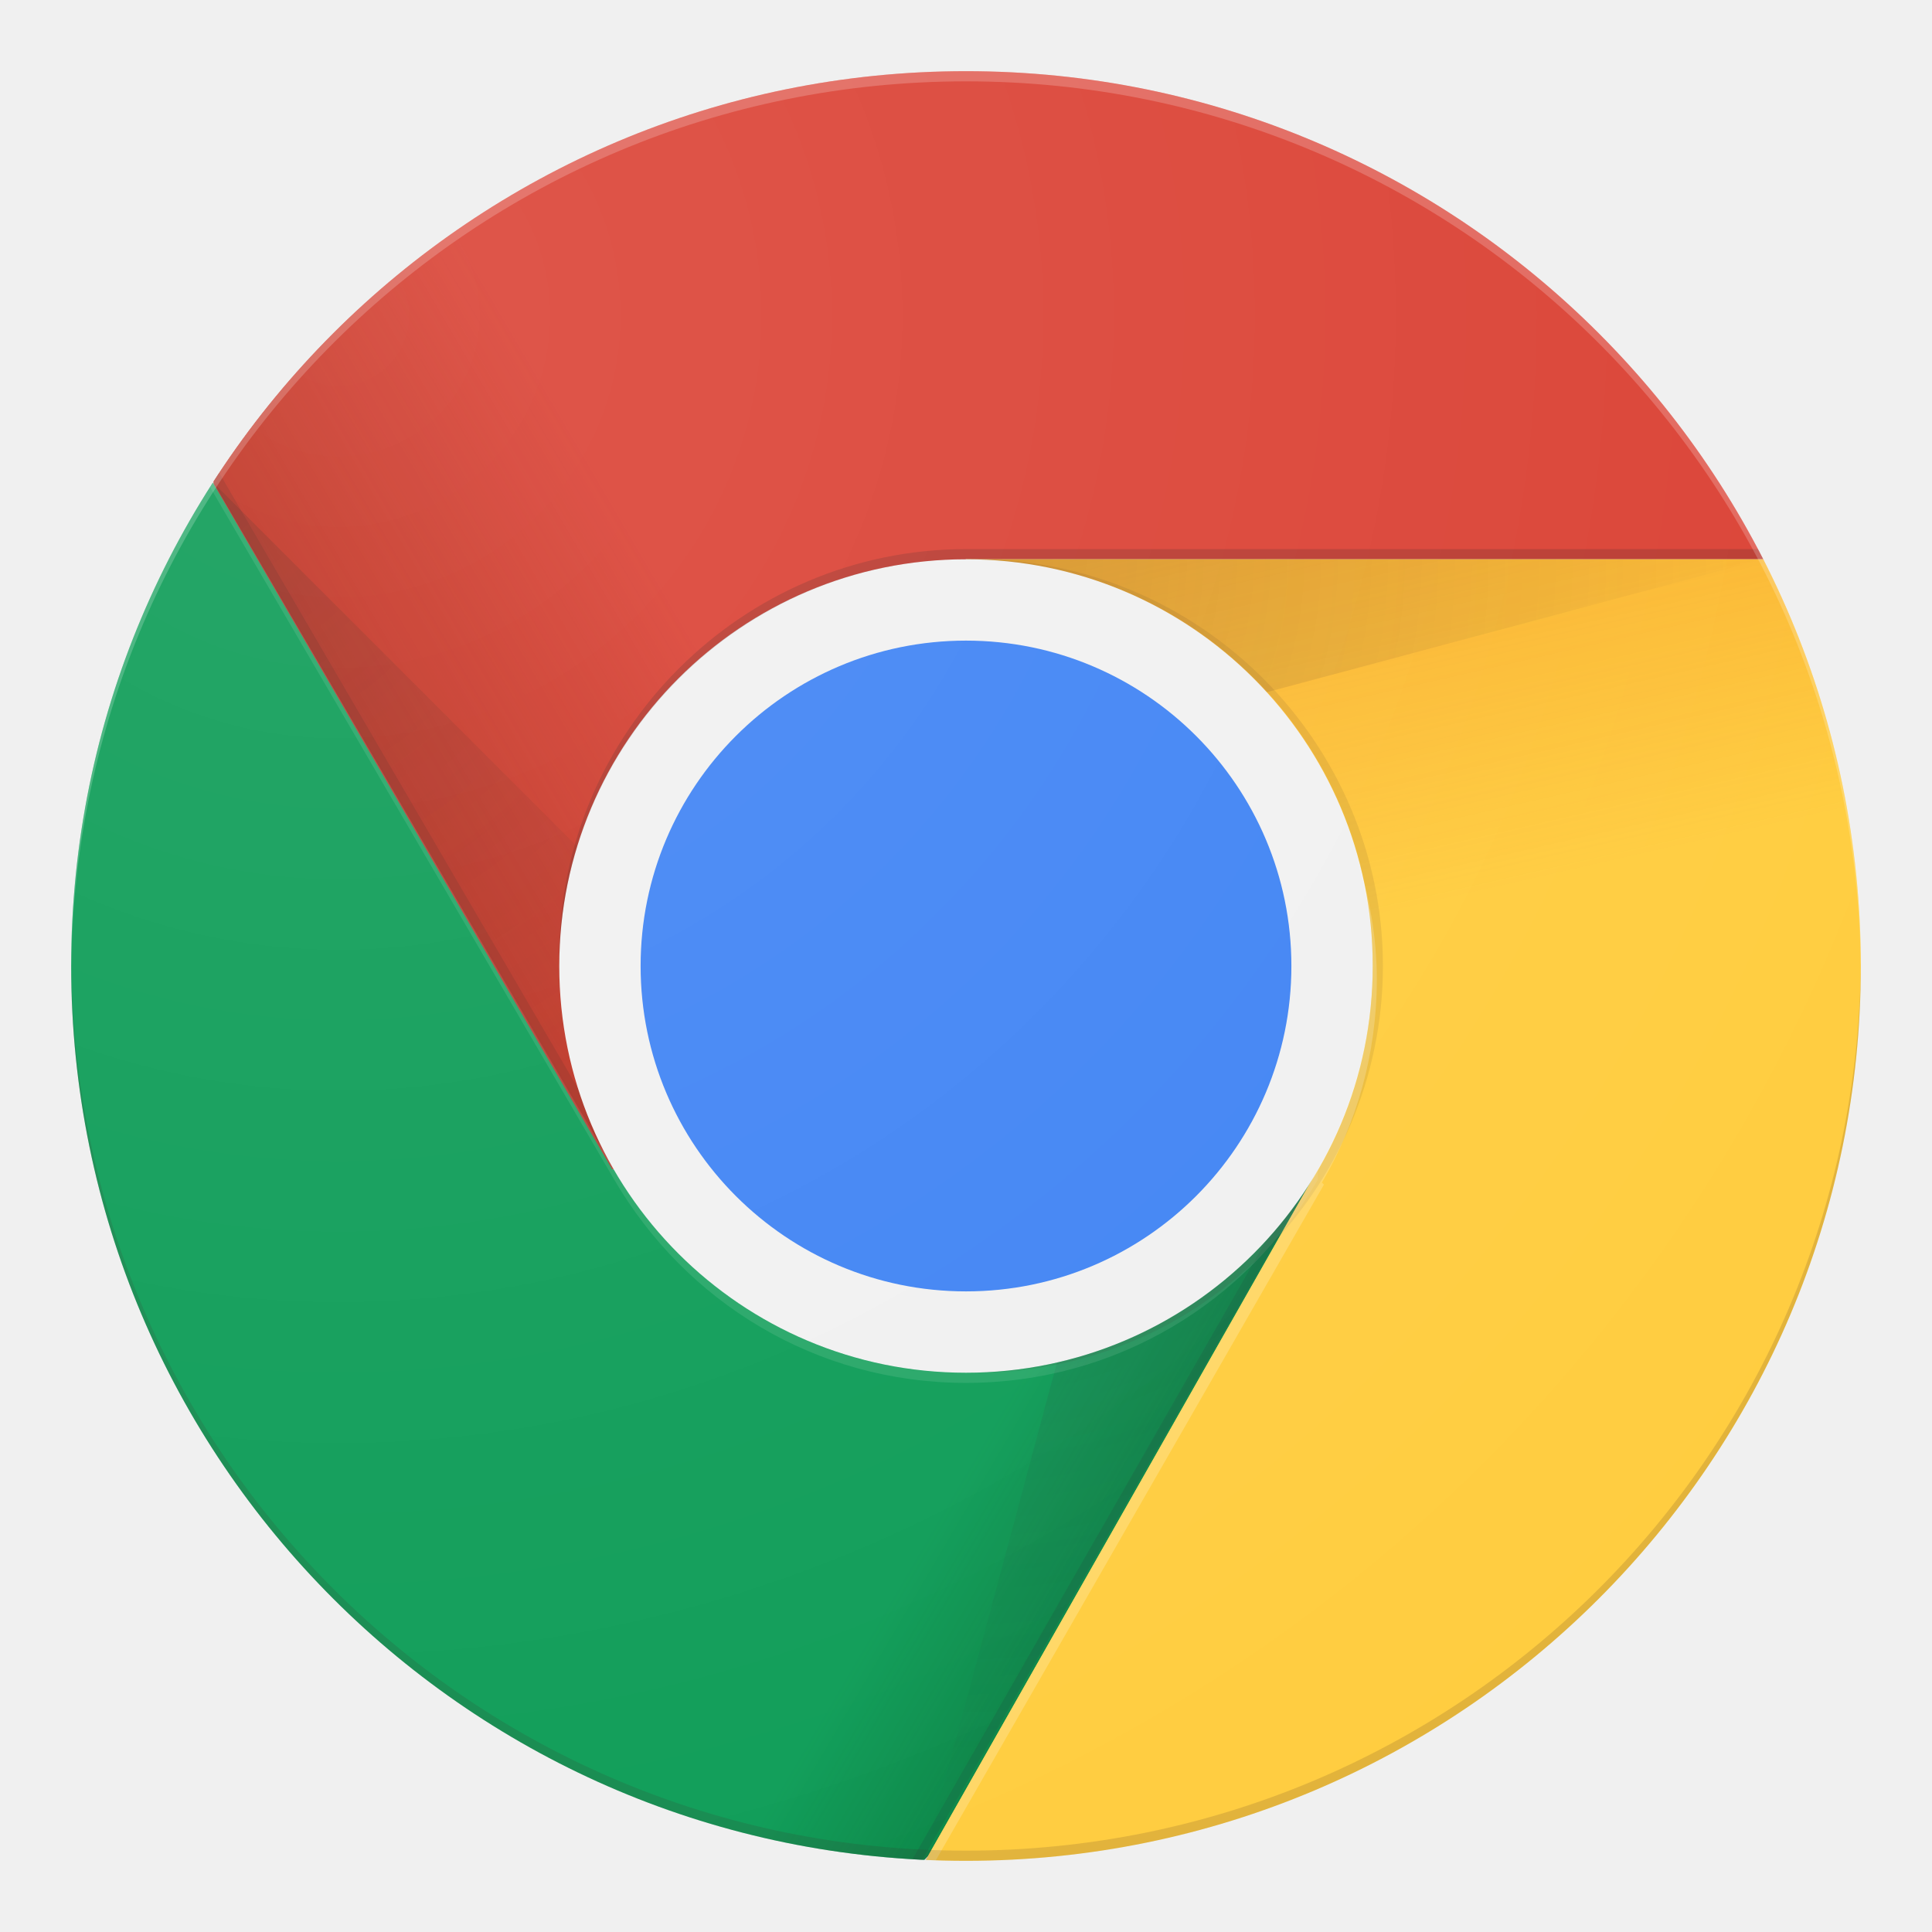
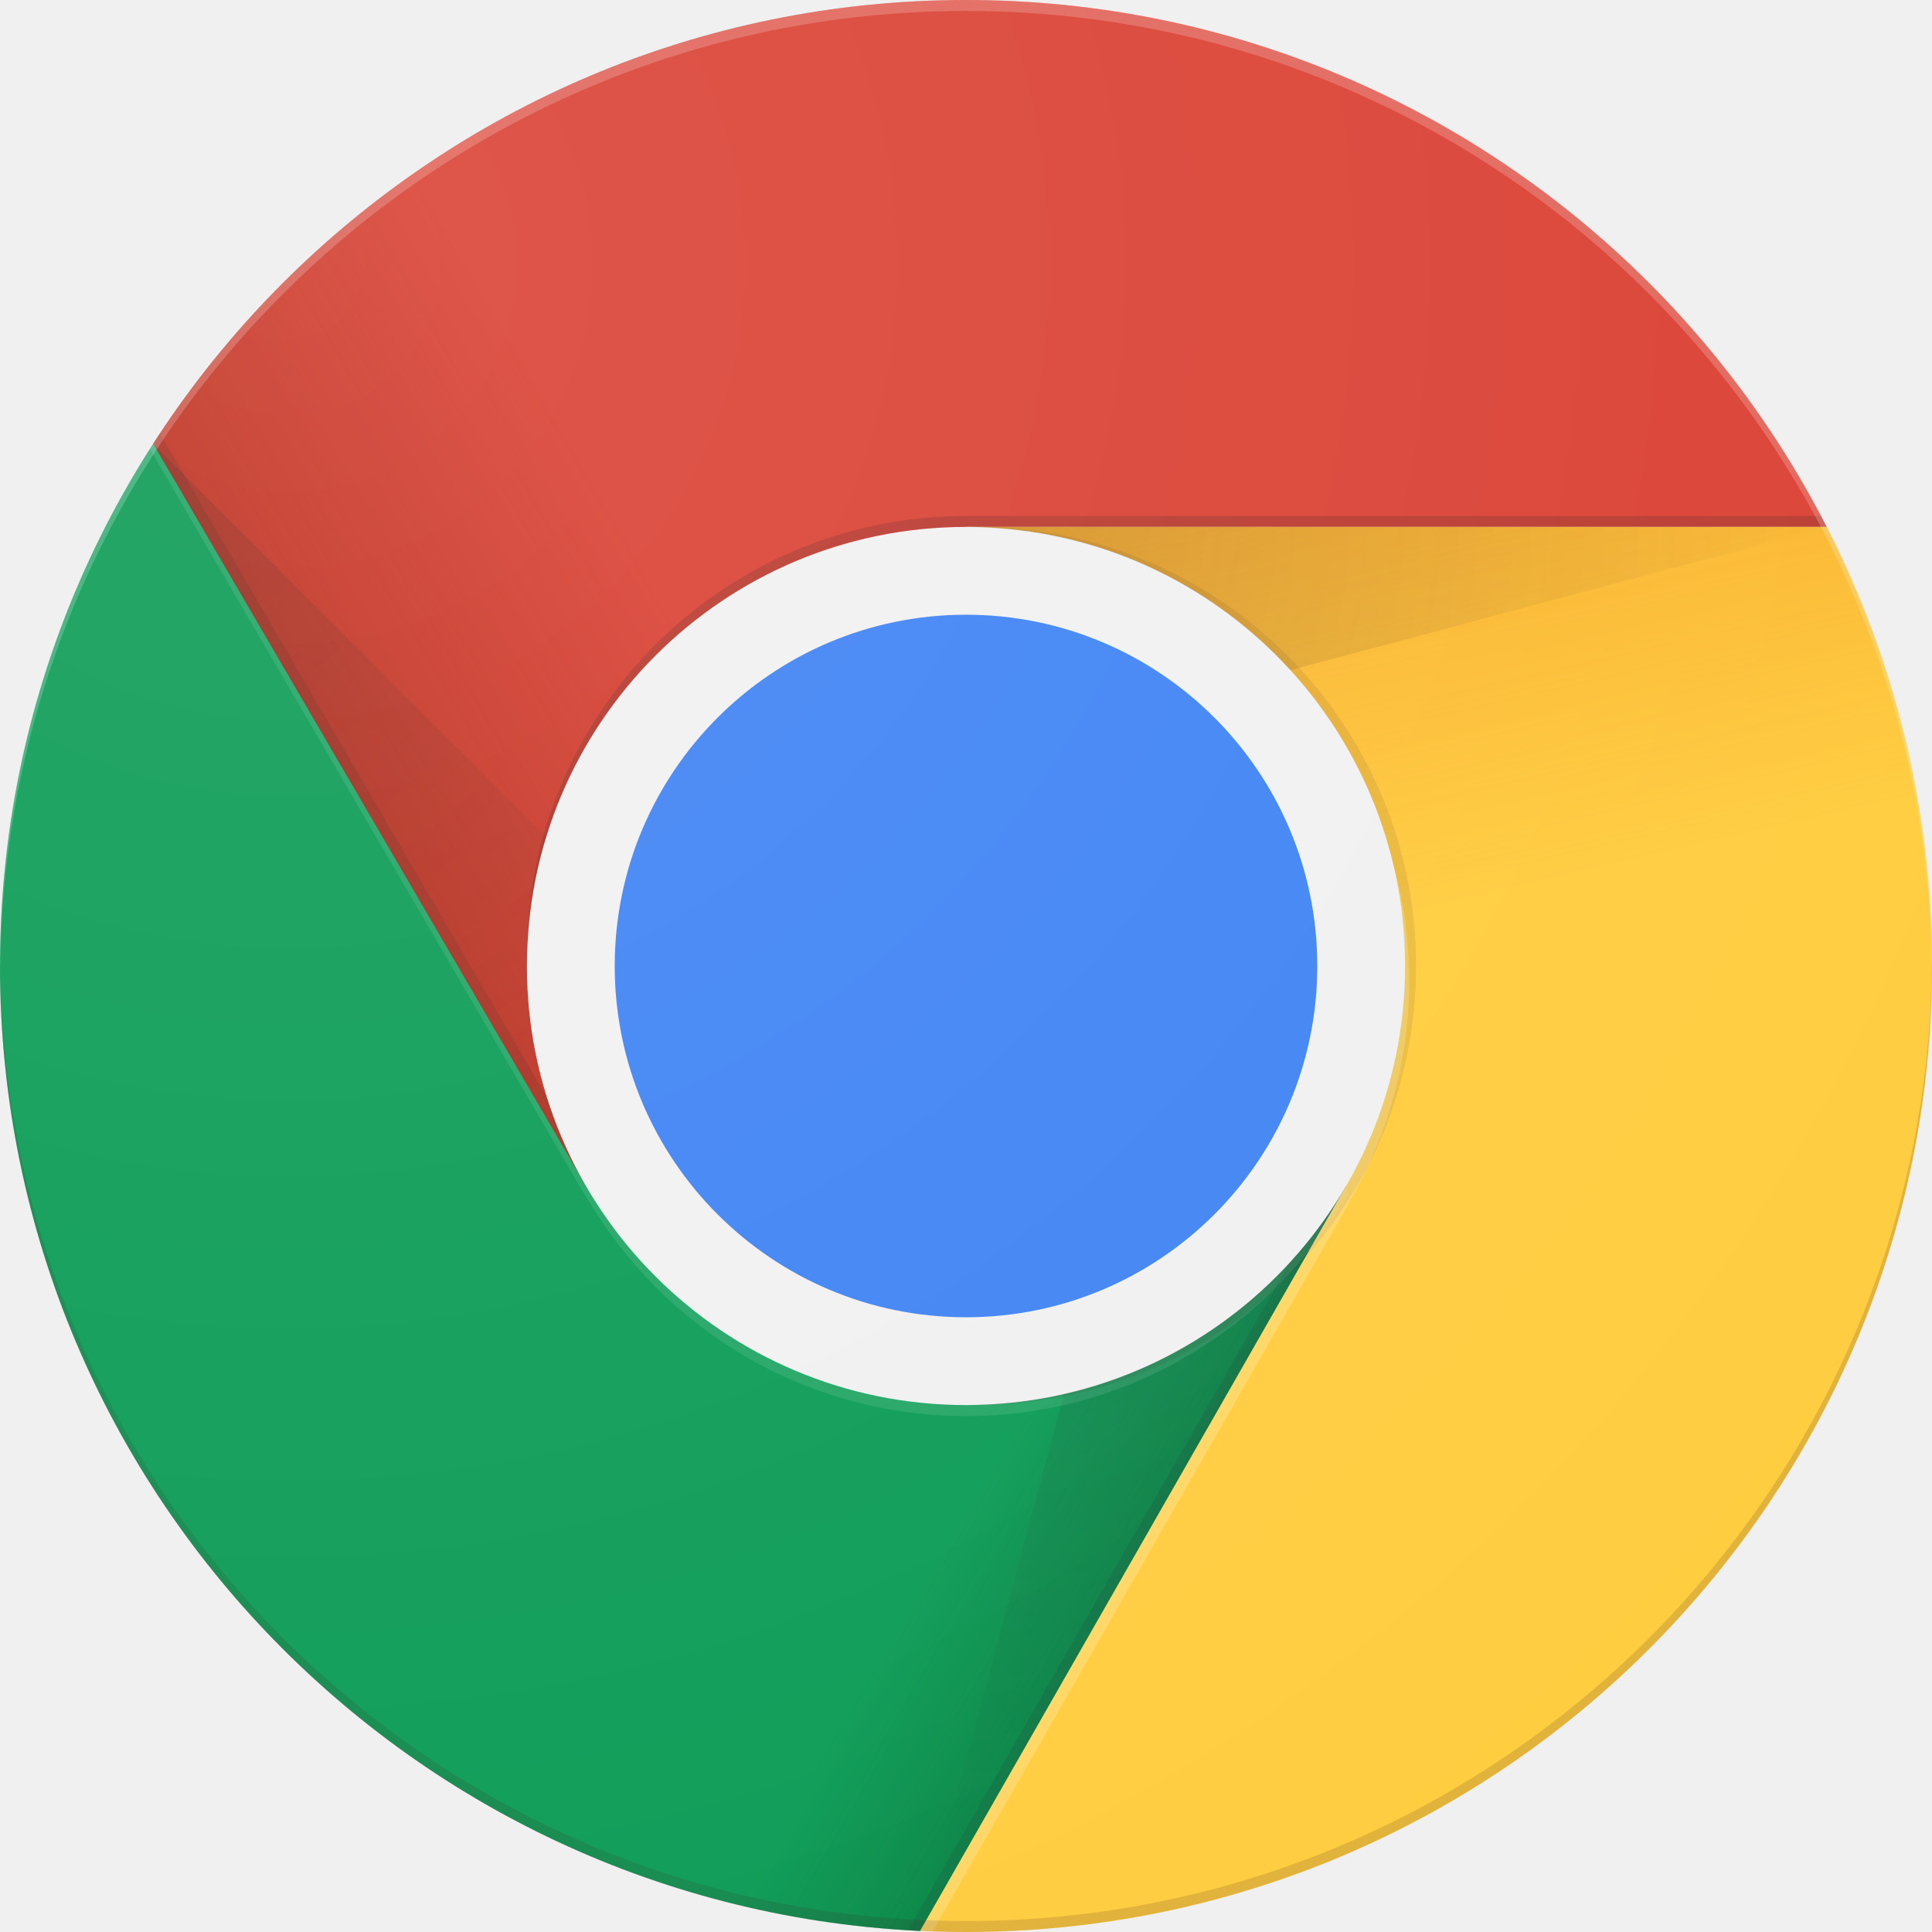
- <svg xmlns="http://www.w3.org/2000/svg" xmlns:xlink="http://www.w3.org/1999/xlink" viewBox="1 1 190 190">
+ <svg xmlns="http://www.w3.org/2000/svg" xmlns:xlink="http://www.w3.org/1999/xlink" viewBox="1 1 176 176">
  <defs>
-     <linearGradient id="b" x1="29.34" x2="81.84" y1="75.02" y2="44.35" gradientUnits="userSpaceOnUse">
-       <stop offset="0" stop-color="#a52714" stop-opacity=".6" />
-       <stop offset=".66" stop-color="#a52714" stop-opacity="0" />
+     <circle id="a" cy="96" cx="96" r="88" />
+   </defs>
+   <clipPath id="b">
+     <use width="100%" overflow="visible" xlink:href="#a" height="100%" />
+   </clipPath>
+   <g transform="translate(-7 -7)" clip-path="url(#b)">
+     <path d="m21.97 8v108h39.39l34.64-60h88v-48z" fill="#db4437" />
+     <linearGradient id="c" y2="44.354" gradientUnits="userSpaceOnUse" y1="75.021" x2="81.837" x1="29.337">
+       <stop stop-color="#A52714" stop-opacity=".6" offset="0" />
+       <stop stop-color="#A52714" stop-opacity="0" offset=".66" />
    </linearGradient>
-     <linearGradient id="c" x1="110.87" x2="52.54" y1="164.5" y2="130.33" gradientUnits="userSpaceOnUse">
-       <stop offset="0" stop-color="#055524" stop-opacity=".4" />
-       <stop offset=".33" stop-color="#055524" stop-opacity="0" />
+     <path d="m21.97 8v108h39.39l34.64-60h88v-48z" fill="url(#c)" />
+   </g>
+   <path clip-path="url(#b)" fill-opacity=".15" d="m62.31 115.65l-39.83-68.31-0.58 1 39.54 67.8z" transform="translate(-7 -7)" fill="#3e2723" />
+   <g transform="translate(-7 -7)" clip-path="url(#b)">
+     <path d="m8 184h83.77l38.88-38.88v-29.12h-69.29l-53.36-91.52z" fill="#0f9d58" />
+     <linearGradient id="d" y2="130.33" gradientUnits="userSpaceOnUse" y1="164.5" x2="52.538" x1="110.87">
+       <stop stop-color="#055524" stop-opacity=".4" offset="0" />
+       <stop stop-color="#055524" stop-opacity="0" offset=".33" />
    </linearGradient>
-     <linearGradient id="a" x1="121.86" x2="136.55" y1="49.8" y2="114.13" gradientUnits="userSpaceOnUse">
-       <stop offset="0" stop-color="#ea6100" stop-opacity=".3" />
-       <stop offset=".66" stop-color="#ea6100" stop-opacity="0" />
-     </linearGradient>
-     <linearGradient id="i" x1="121.86" x2="136.55" y1="49.8" y2="114.13" xlink:href="#a" gradientUnits="userSpaceOnUse" />
-     <linearGradient id="l" x1="29.34" x2="81.84" y1="75.02" y2="44.35" xlink:href="#b" gradientUnits="userSpaceOnUse" />
-     <radialGradient id="d" cx="668.18" cy="55.95" r="84.08" gradientTransform="translate(-576)" gradientUnits="userSpaceOnUse">
-       <stop offset="0" stop-color="#3e2723" stop-opacity=".2" />
-       <stop offset="1" stop-color="#3e2723" stop-opacity="0" />
-     </radialGradient>
-     <linearGradient id="o" x1="110.87" x2="52.54" y1="164.5" y2="130.33" xlink:href="#c" gradientUnits="userSpaceOnUse" />
-     <radialGradient id="p" cx="597.88" cy="48.52" r="78.04" xlink:href="#d" gradientTransform="translate(-576)" gradientUnits="userSpaceOnUse" />
-     <radialGradient id="q" cx="671.84" cy="96.14" r="87.87" gradientTransform="translate(-576)" gradientUnits="userSpaceOnUse">
-       <stop offset="0" stop-color="#263238" stop-opacity=".2" />
-       <stop offset="1" stop-color="#263238" stop-opacity="0" />
-     </radialGradient>
-     <radialGradient id="r" cx="34.29" cy="32.01" r="176.75" gradientUnits="userSpaceOnUse">
-       <stop offset="0" stop-color="#fff" stop-opacity=".1" />
-       <stop offset="1" stop-color="#fff" stop-opacity="0" />
-     </radialGradient>
-     <circle id="e" cx="96" cy="96" r="88" />
-   </defs>
-   <clipPath id="f">
-     <use xlink:href="#e" overflow="visible" />
-   </clipPath>
-   <g clip-path="url(#f)">
-     <path fill="#db4437" d="M22 8v108h39.4L96 56h88V8z" />
-     <path fill="url(#b)" d="M22 8v108h39.4L96 56h88V8z" />
+     <path d="m8 184h83.77l38.88-38.88v-29.12h-69.29l-53.36-91.52z" fill="url(#d)" />
  </g>
-   <path fill="#3e2723" fill-opacity=".15" d="M62.3 115.7L22.5 47.4l-.6 1 39 67.8z" clip-path="url(#f)" />
-   <g clip-path="url(#f)">
-     <path fill="#0f9d58" d="M8 184h83.8l39-39v-29H61.2L8 24.5z" />
-     <path fill="url(#c)" d="M8 184h83.8l39-39v-29H61.2L8 24.5z" />
-   </g>
-   <path fill="#263238" fill-opacity=".15" d="M129.8 117.3l-.8-.4-38.3 67h1l38.3-67z" clip-path="url(#f)" />
-   <g clip-path="url(#f)">
+   <path clip-path="url(#b)" fill-opacity=".15" d="m129.84 117.33l-0.83-0.48-38.39 67.15h1.15l38.1-66.64z" transform="translate(-7 -7)" fill="#263238" />
+   <g transform="translate(-7 -7)" clip-path="url(#b)">
    <defs>
-       <path id="g" d="M8 184h83.8l39-39v-29H61.2L8 24.5z" />
+       <path id="e" d="m8 184h83.77l38.88-38.88v-29.12h-69.29l-53.36-91.52z" />
    </defs>
-     <clipPath id="h">
-       <use xlink:href="#g" overflow="visible" />
+     <clipPath id="f">
+       <use width="100%" overflow="visible" xlink:href="#e" height="100%" />
    </clipPath>
-     <g clip-path="url(#h)">
-       <path fill="#ffcd40" d="M96 56l34.6 60L92 184h92V56z" />
-       <path fill="url(#a)" d="M96 56l34.6 60L92 184h92V56z" />
+     <g clip-path="url(#f)">
+       <path d="m96 56l34.65 60-38.88 68h92.23v-128z" fill="#ffcd40" />
+       <linearGradient id="g" y2="114.13" gradientUnits="userSpaceOnUse" y1="49.804" x2="136.55" x1="121.86">
+         <stop stop-color="#EA6100" stop-opacity=".3" offset="0" />
+         <stop stop-color="#EA6100" stop-opacity="0" offset=".66" />
+       </linearGradient>
+       <path d="m96 56l34.65 60-38.88 68h92.23v-128z" fill="url(#g)" />
    </g>
  </g>
-   <g clip-path="url(#f)">
-     <path fill="#ffcd40" d="M96 56l34.6 60L92 184h92V56z" />
-     <path fill="url(#i)" d="M96 56l34.6 60L92 184h92V56z" />
+   <g transform="translate(-7 -7)" clip-path="url(#b)">
+     <path d="m96 56l34.65 60-38.88 68h92.23v-128z" fill="#ffcd40" />
+     <path d="m96 56l34.65 60-38.88 68h92.23v-128z" fill="url(#g)" />
  </g>
-   <g clip-path="url(#f)">
+   <g transform="translate(-7 -7)" clip-path="url(#b)">
    <defs>
-       <path id="j" d="M96 56l34.6 60L92 184h92V56z" />
+       <path id="i" d="m96 56l34.65 60-38.88 68h92.23v-128z" />
    </defs>
-     <clipPath id="k">
-       <use xlink:href="#j" overflow="visible" />
+     <clipPath id="j">
+       <use width="100%" overflow="visible" xlink:href="#i" height="100%" />
    </clipPath>
-     <g clip-path="url(#k)">
-       <path fill="#db4437" d="M22 8v108h39.4L96 56h88V8z" />
-       <path fill="url(#l)" d="M22 8v108h39.4L96 56h88V8z" />
+     <g clip-path="url(#j)">
+       <path d="m21.97 8v108h39.39l34.64-60h88v-48z" fill="#db4437" />
+       <path d="m21.97 8v108h39.39l34.64-60h88v-48z" fill="url(#c)" />
    </g>
  </g>
-   <path fill="url(#d)" d="M96 56v21l78.4-21z" clip-path="url(#f)" />
-   <g clip-path="url(#f)">
+   <radialGradient id="l" gradientUnits="userSpaceOnUse" cy="55.948" cx="668.18" gradientTransform="translate(-576)" r="84.078">
+     <stop stop-color="#3E2723" stop-opacity=".2" offset="0" />
+     <stop stop-color="#3E2723" stop-opacity="0" offset="1" />
+   </radialGradient>
+   <path clip-path="url(#b)" d="m96 56v20.95l78.4-20.95z" transform="translate(-7 -7)" fill="url(#l)" />
+   <g transform="translate(-7 -7)" clip-path="url(#b)">
    <defs>
-       <path id="m" d="M22 8v40.3L61.4 116 96 56h88V8z" />
+       <path id="m" d="m21.97 8v40.34l39.39 67.66 34.64-60h88v-48z" />
    </defs>
    <clipPath id="n">
-       <use xlink:href="#m" overflow="visible" />
+       <use width="100%" overflow="visible" xlink:href="#m" height="100%" />
    </clipPath>
    <g clip-path="url(#n)">
-       <path fill="#0f9d58" d="M8 184h83.8l39-39v-29H61.2L8 24.5z" />
-       <path fill="url(#o)" d="M8 184h83.8l39-39v-29H61.2L8 24.5z" />
+       <path d="m8 184h83.77l38.88-38.88v-29.12h-69.29l-53.36-91.52z" fill="#0f9d58" />
+       <path d="m8 184h83.77l38.88-38.88v-29.12h-69.29l-53.36-91.52z" fill="url(#d)" />
    </g>
  </g>
-   <path fill="url(#p)" d="M22 48.5l57.2 57.2L61.4 116z" clip-path="url(#f)" />
-   <path fill="url(#q)" d="M91.8 184l21-78.3 17.8 10.3z" clip-path="url(#f)" />
-   <g clip-path="url(#f)">
-     <circle cx="96" cy="96" r="40" fill="#f1f1f1" />
-     <circle cx="96" cy="96" r="32" fill="#4285f4" />
+   <radialGradient id="p" gradientUnits="userSpaceOnUse" cy="48.52" cx="597.88" gradientTransform="translate(-576)" r="78.044">
+     <stop stop-color="#3E2723" stop-opacity=".2" offset="0" />
+     <stop stop-color="#3E2723" stop-opacity="0" offset="1" />
+   </radialGradient>
+   <path clip-path="url(#b)" d="m21.97 48.45l57.25 57.24-17.86 10.31z" transform="translate(-7 -7)" fill="url(#p)" />
+   <radialGradient id="q" gradientUnits="userSpaceOnUse" cy="96.138" cx="671.84" gradientTransform="translate(-576)" r="87.87">
+     <stop stop-color="#263238" stop-opacity=".2" offset="0" />
+     <stop stop-color="#263238" stop-opacity="0" offset="1" />
+   </radialGradient>
+   <path clip-path="url(#b)" d="m91.83 183.89l20.96-78.2 17.86 10.31z" transform="translate(-7 -7)" fill="url(#q)" />
+   <g transform="translate(-7 -7)" clip-path="url(#b)">
+     <circle cy="96" cx="96" r="40" fill="#f1f1f1" />
+     <circle cy="96" cx="96" r="32" fill="#4285f4" />
  </g>
-   <g clip-path="url(#f)">
-     <path fill="#3e2723" fill-opacity=".2" d="M96 55c-22 0-40 18-40 40v1c0-22 18-40 40-40h88v-1H96z" />
-     <path fill="#fff" fill-opacity=".1" d="M130.6 116c-7 12-19.8 20-34.6 20s-27.7-8-34.6-20L8 24.5v1L61.4 117c7 12 19.8 20 34.6 20s27.7-8 34.6-20v-1z" />
-     <path fill="#3e2723" d="M97 56h-.5c22 .3 39.5 18 39.5 40s-17.6 39.7-39.5 40h.5c22 0 40-18 40-40s-18-40-40-40z" opacity=".1" />
-     <path fill="#fff" fill-opacity=".2" d="M131 117.3c3.4-5.8 5.4-12.6 5.4-20 0-4-.7-8.2-2-12 1 3.4 1.6 7 1.6 10.7 0 7.3-2 14-5.4 20L92 184h1l38.2-66.5z" />
+   <g transform="translate(-7 -7)" clip-path="url(#b)">
+     <path fill-opacity=".2" d="m96 55c-22.09 0-40 17.91-40 40v1c0-22.09 17.91-40 40-40h88v-1h-88z" fill="#3e2723" />
+     <path fill-opacity=".1" d="m130.6 116c-6.92 11.94-19.81 20-34.6 20-14.8 0-27.69-8.06-34.61-20h-0.04l-53.35-91.52v1l53.36 91.52h0.04c6.92 11.94 19.81 20 34.61 20 14.79 0 27.68-8.05 34.6-20h0.05v-1h-0.06z" fill="#fff" />
+     <path opacity=".1" d="m97 56c-0.17 0-0.33 0.02-0.5 0.03 21.86 0.27 39.5 18.05 39.5 39.97s-17.64 39.7-39.5 39.97c0.17 0 0.33 0.03 0.5 0.03 22.09 0 40-17.91 40-40s-17.91-40-40-40z" fill="#3e2723" />
+     <path fill-opacity=".2" d="m131 117.33c3.4-5.88 5.37-12.68 5.37-19.96 0-4.22-0.66-8.28-1.87-12.09 0.95 3.42 1.5 7.01 1.5 10.73 0 7.28-1.97 14.08-5.37 19.96l0.02 0.04-38.88 68h1.16l38.09-66.64-0.02-0.04z" fill="#fff" />
  </g>
-   <g clip-path="url(#f)">
-     <path fill="#fff" fill-opacity=".2" d="M96 9c48.4 0 87.7 39 88 87.5V96c0-48.6-39.4-88-88-88S8 47.4 8 96v.5C8.3 48 47.6 9 96 9z" />
-     <path fill="#3e2723" fill-opacity=".15" d="M96 183c48.4 0 87.7-39 88-87.5v.5c0 48.6-39.4 88-88 88S8 144.6 8 96v-.5C8.3 144 47.6 183 96 183z" />
+   <g transform="translate(-7 -7)" clip-path="url(#b)">
+     <path fill-opacity=".2" d="m96 9c48.43 0 87.72 39.13 87.99 87.5 0-0.17 0.01-0.33 0.01-0.5 0-48.6-39.4-88-88-88s-88 39.4-88 88c0 0.17 0.01 0.33 0.01 0.5 0.27-48.37 39.56-87.5 87.99-87.5z" fill="#fff" />
+     <path fill-opacity=".15" d="m96 183c48.43 0 87.72-39.13 87.99-87.5 0 0.17 0.01 0.33 0.01 0.5 0 48.6-39.4 88-88 88s-88-39.4-88-88c0-0.17 0.01-0.33 0.01-0.5 0.27 48.37 39.56 87.5 87.99 87.5z" fill="#3e2723" />
  </g>
-   <circle cx="96" cy="96" r="88" fill="url(#r)" />
-   <path fill="none" d="M0 0h192v192H0z" />
+   <radialGradient id="r" gradientUnits="userSpaceOnUse" cy="32.014" cx="34.286" gradientTransform="translate(-7 -7)" r="176.75">
+     <stop stop-color="#fff" stop-opacity=".1" offset="0" />
+     <stop stop-color="#fff" stop-opacity="0" offset="1" />
+   </radialGradient>
+   <circle cy="89" cx="89" r="88" fill="url(#r)" />
</svg>
